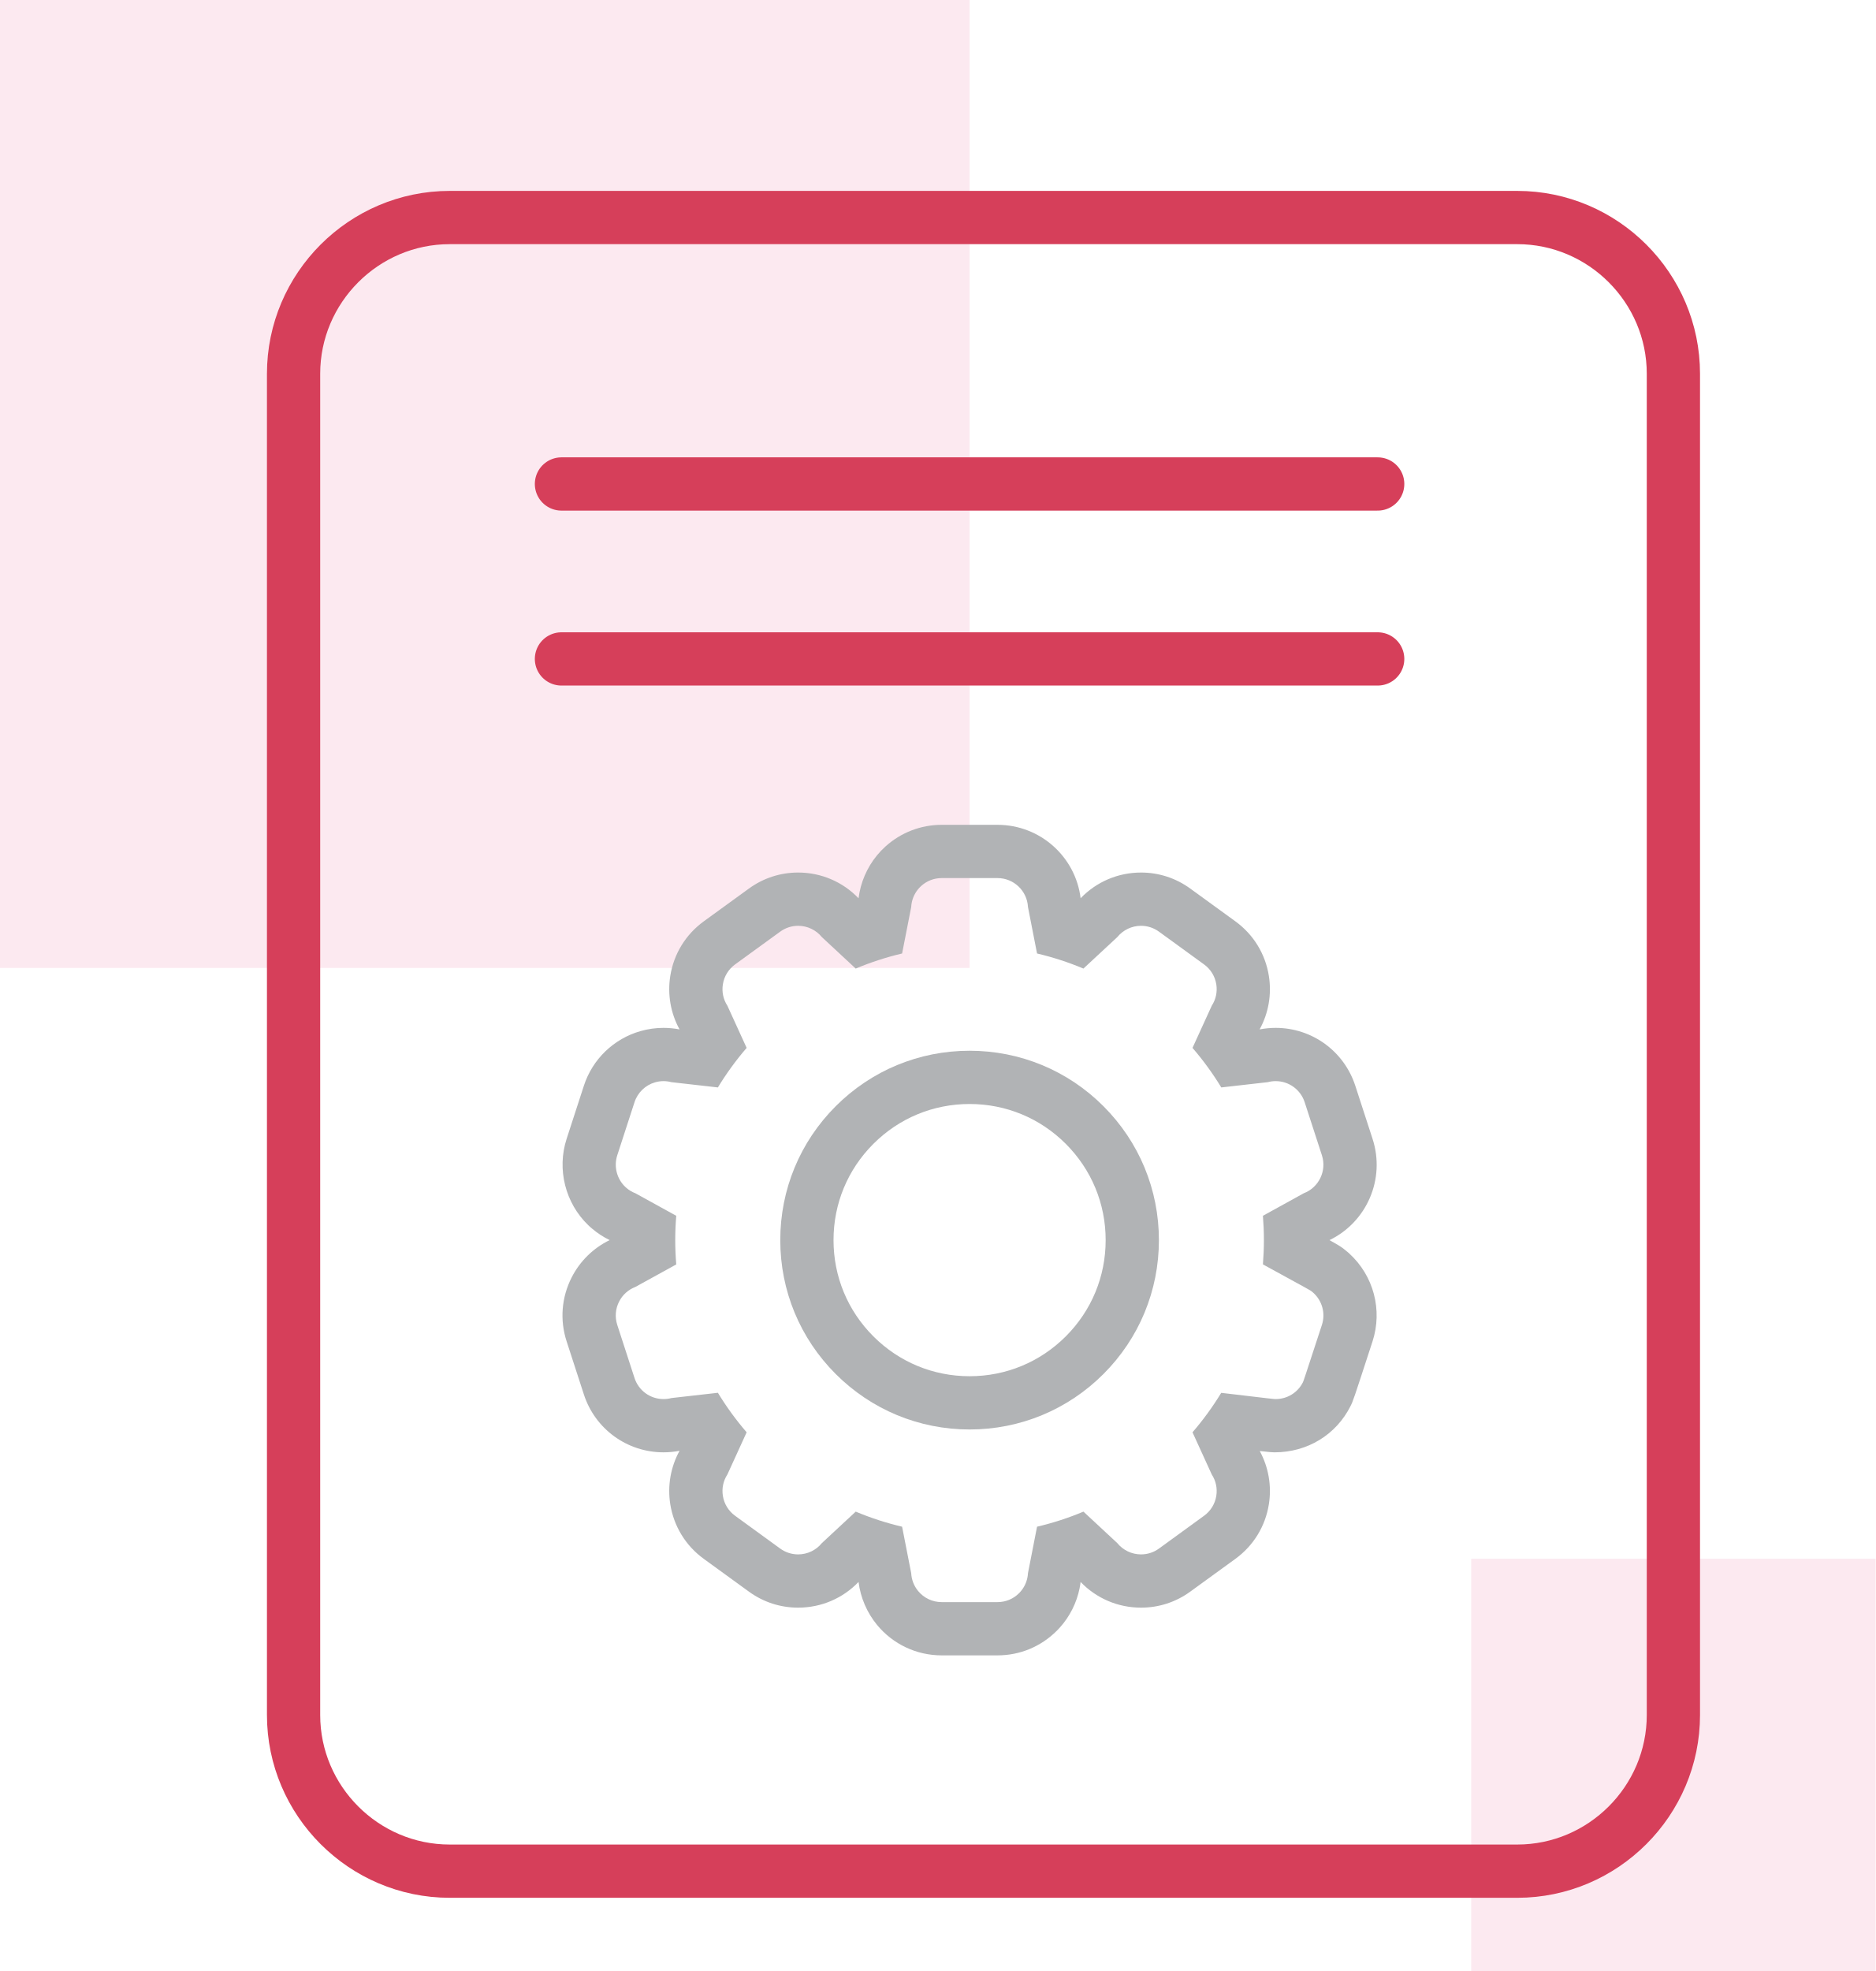
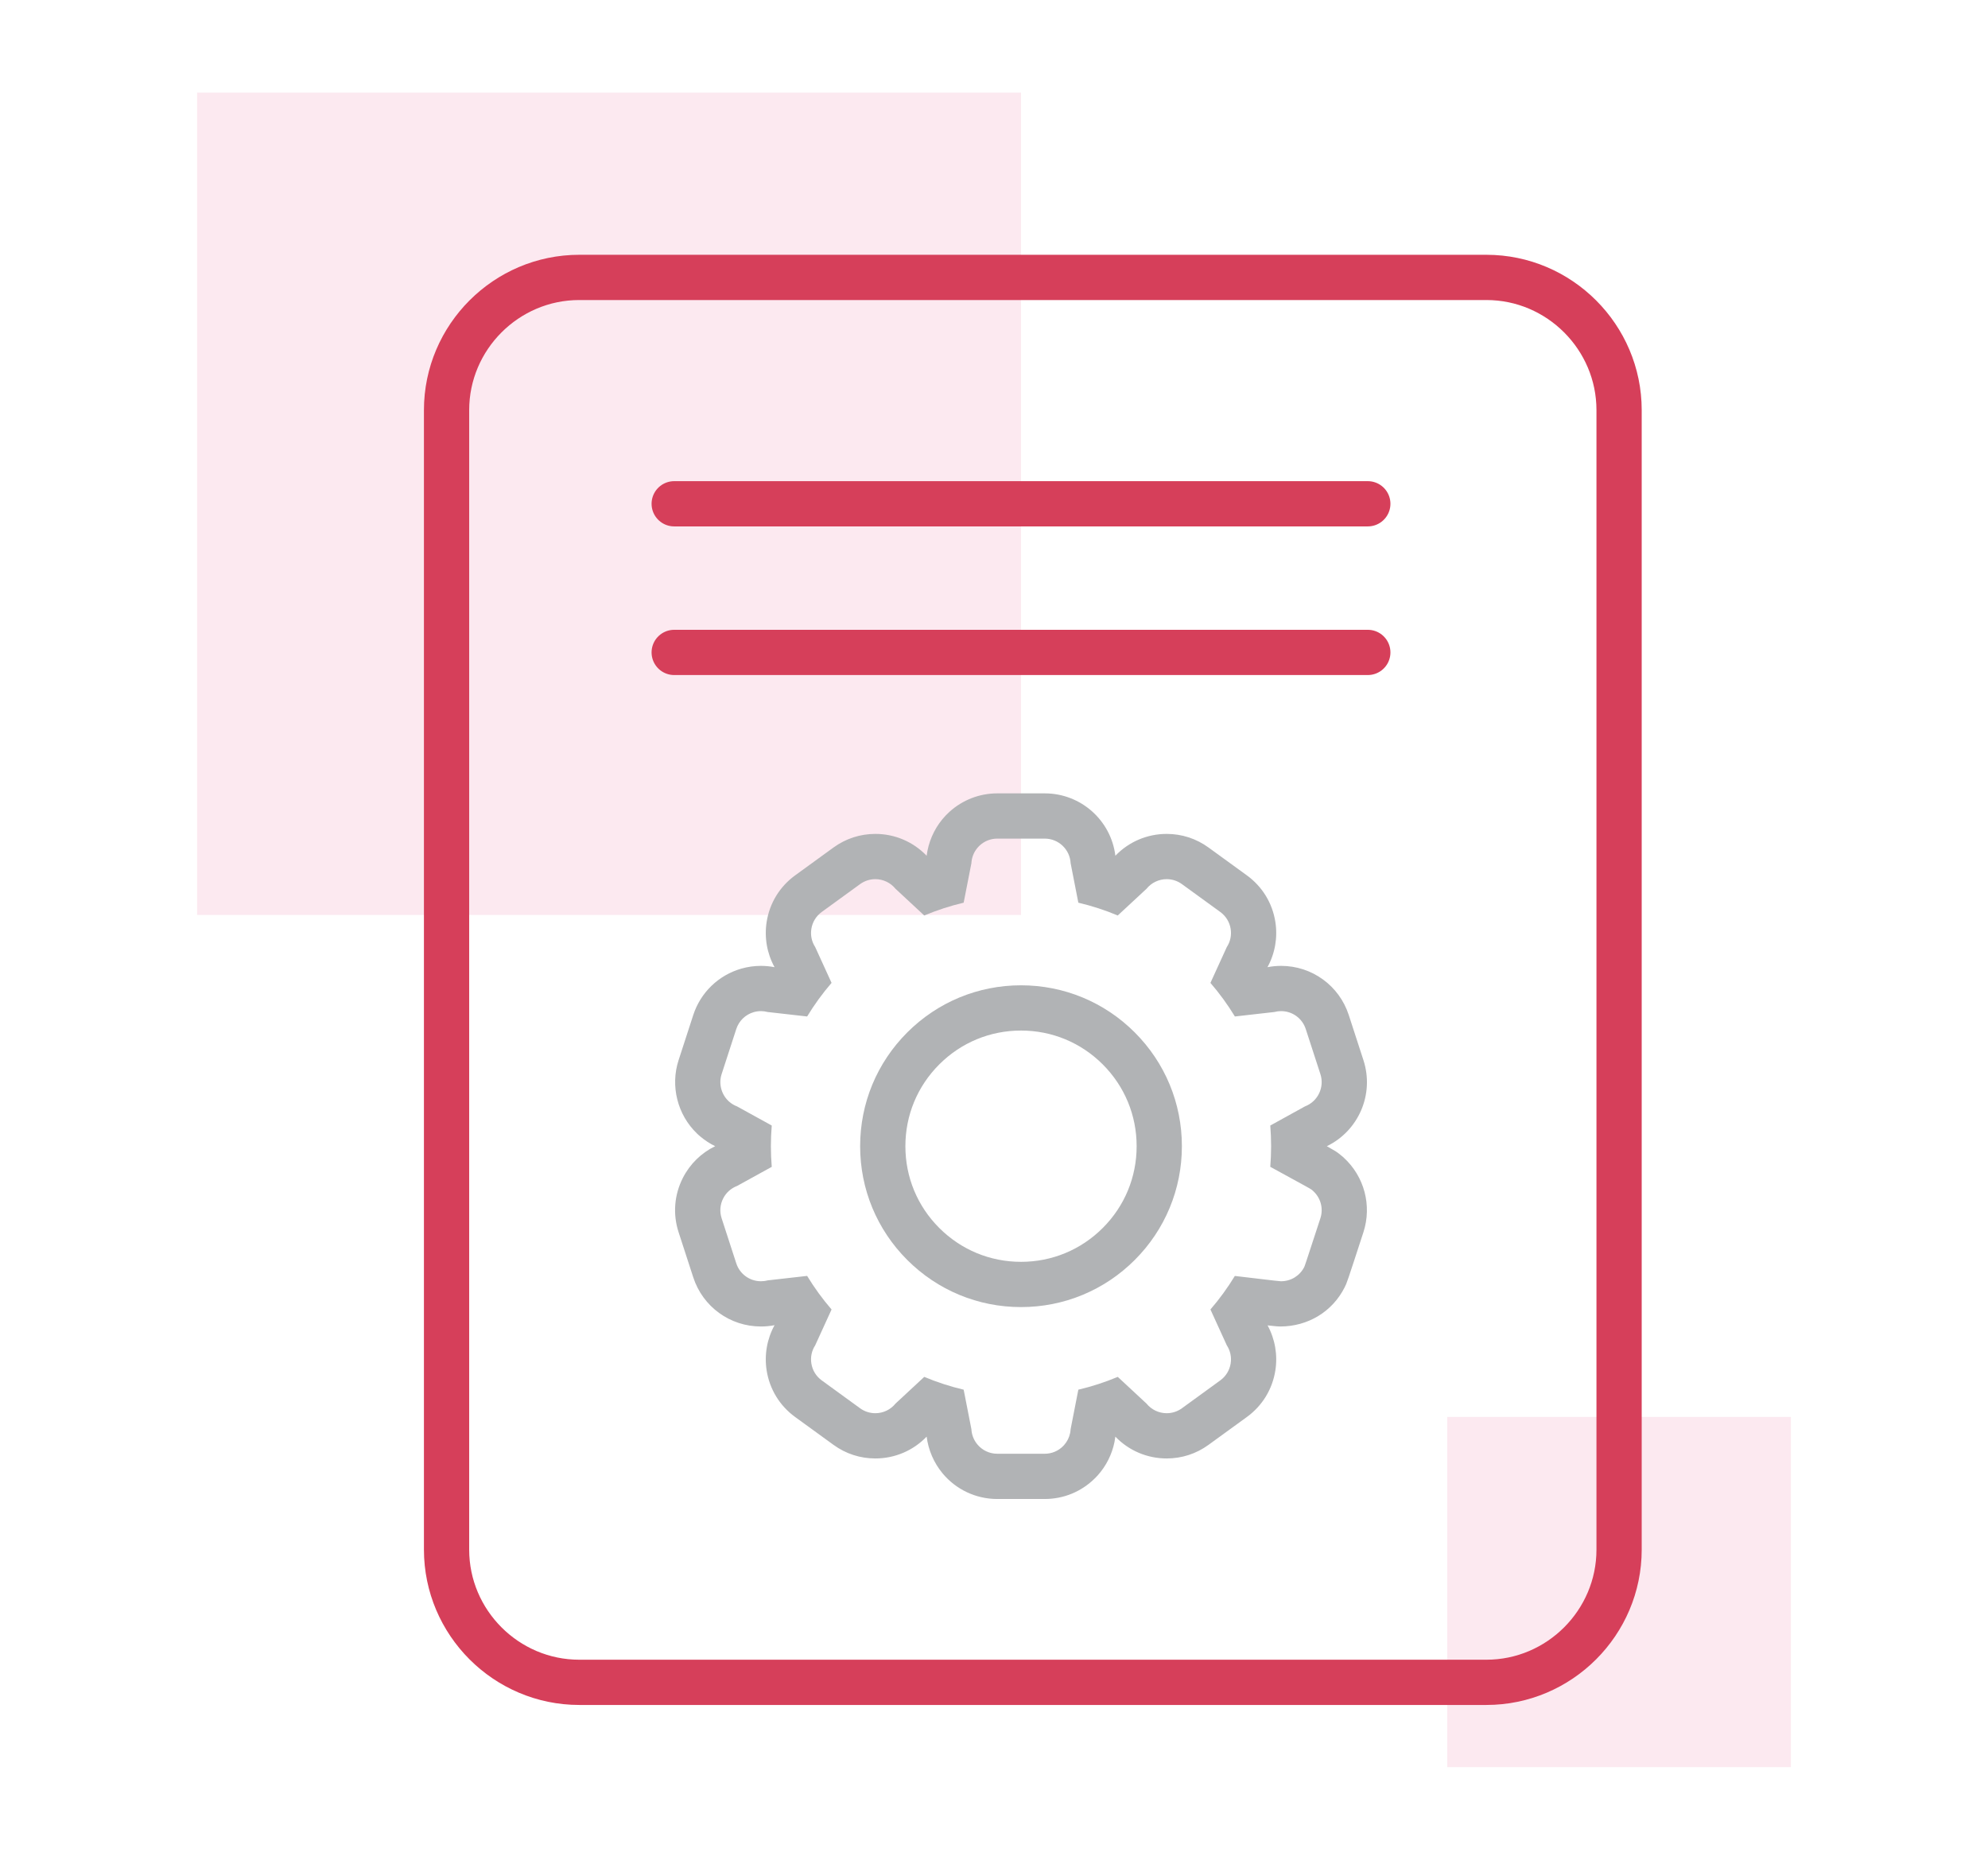
- <svg xmlns="http://www.w3.org/2000/svg" xmlns:xlink="http://www.w3.org/1999/xlink" version="1.1" id="Слой_1" x="0px" y="0px" width="70.449px" height="74.018px" viewBox="0 0 70.449 74.018" enable-background="new 0 0 70.449 74.018" xml:space="preserve">
-   <rect y="0" fill="#FCE9F0" width="36.419" height="36.35" />
+ <svg xmlns="http://www.w3.org/2000/svg" xmlns:xlink="http://www.w3.org/1999/xlink" version="1.1" id="Слой_1" x="0px" y="0px" width="87.874px" height="82.205px" viewBox="-8.712 -4.093 87.874 82.205" enable-background="new -8.712 -4.093 87.874 82.205" xml:space="preserve">
+   <rect x="0" y="0" fill="#FCE9F0" width="36.419" height="36.35" />
  <rect x="55.261" y="58.537" fill="#FCE9F0" width="15.188" height="15.481" />
  <g>
-     <defs>
-       <rect id="SVGID_1_" y="0.001" width="70.449" height="74.017" />
-     </defs>
-     <clipPath id="SVGID_2_">
-       <use xlink:href="#SVGID_1_" overflow="visible" />
-     </clipPath>
-     <path clip-path="url(#SVGID_2_)" fill="none" stroke="#D63F5A" stroke-width="2" d="M56.99,70.269H16.892   c-3.226,0-5.865-2.639-5.865-5.865V14.035c0-3.226,2.639-5.866,5.865-5.866H56.99c3.226,0,5.865,2.64,5.865,5.866v50.369   C62.855,67.63,60.216,70.269,56.99,70.269z" />
-     <line clip-path="url(#SVGID_2_)" fill="none" stroke="#D63F5A" stroke-width="2" stroke-linecap="round" x1="21.089" y1="18.175" x2="51.748" y2="18.175" />
-     <line clip-path="url(#SVGID_2_)" fill="none" stroke="#D63F5A" stroke-width="2" stroke-linecap="round" x1="21.089" y1="24.745" x2="51.748" y2="24.745" />
-     <path clip-path="url(#SVGID_2_)" fill="#B1B3B5" d="M37.467,32.975c0.611,0,1.114,0.478,1.145,1.087l0.341,1.745   c0.595,0.14,1.179,0.33,1.742,0.566l1.272-1.181c0.216-0.267,0.545-0.425,0.891-0.425c0.243,0,0.476,0.076,0.673,0.219l1.696,1.232   c0.248,0.18,0.411,0.446,0.459,0.748c0.045,0.282-0.016,0.565-0.171,0.803l-0.723,1.583c0.401,0.464,0.762,0.962,1.081,1.485   l1.746-0.198c0.097-0.026,0.196-0.039,0.296-0.039c0.498,0,0.936,0.318,1.09,0.792l0.648,1.994c0.189,0.583-0.116,1.21-0.682,1.425   l-1.534,0.846c0.024,0.303,0.037,0.609,0.037,0.913s-0.013,0.61-0.037,0.912c1.76,0.961,1.781,0.976,1.82,1.006   c0.02,0.015,0.051,0.042,0.062,0.051c0.001,0.001,0.002,0.001,0.002,0.002c0.343,0.303,0.473,0.779,0.332,1.213   c-0.683,2.092-0.691,2.108-0.714,2.156c-0.196,0.389-0.589,0.63-1.025,0.63H47.9c-0.034,0-0.083-0.001-2.029-0.234   c-0.318,0.522-0.679,1.019-1.079,1.482l0.723,1.583c0.155,0.238,0.216,0.521,0.171,0.803c-0.048,0.302-0.211,0.568-0.459,0.748   l-1.696,1.233c-0.197,0.143-0.43,0.218-0.673,0.218c-0.346,0-0.675-0.157-0.892-0.425l-1.27-1.181   c-0.564,0.237-1.148,0.426-1.743,0.566l-0.341,1.745c-0.003,0.058-0.01,0.115-0.022,0.171c-0.04,0.198-0.132,0.381-0.267,0.532   c-0.01,0.012-0.021,0.023-0.032,0.034c-0.005,0.006-0.01,0.011-0.014,0.015c-0.217,0.217-0.504,0.335-0.81,0.335H35.37   c-0.343,0-0.665-0.151-0.884-0.417c-0.156-0.189-0.248-0.425-0.26-0.669l-0.342-1.746c-0.595-0.14-1.178-0.329-1.742-0.566   l-1.271,1.181c-0.216,0.268-0.545,0.425-0.891,0.425c-0.243,0-0.476-0.075-0.674-0.218l-1.696-1.233   c-0.247-0.18-0.411-0.446-0.458-0.748c-0.045-0.282,0.015-0.565,0.17-0.803l0.723-1.583c-0.4-0.464-0.762-0.961-1.08-1.484   l-1.747,0.198c-0.096,0.026-0.195,0.038-0.295,0.038c-0.498,0-0.936-0.318-1.09-0.792l-0.648-1.994   c-0.094-0.291-0.07-0.601,0.069-0.874c0.13-0.256,0.346-0.449,0.612-0.551l1.535-0.845c-0.025-0.303-0.038-0.61-0.038-0.914   s0.013-0.61,0.038-0.913l-1.535-0.846c-0.12-0.045-0.23-0.11-0.329-0.193c-0.013-0.012-0.026-0.023-0.039-0.035   c-0.005-0.005-0.01-0.01-0.016-0.015c-0.315-0.302-0.432-0.766-0.297-1.182l0.648-1.994c0.118-0.363,0.408-0.643,0.776-0.748   c0.102-0.029,0.208-0.044,0.314-0.044c0.099,0,0.199,0.013,0.295,0.039l1.747,0.198c0.318-0.523,0.68-1.021,1.08-1.485   l-0.723-1.583c-0.155-0.238-0.215-0.521-0.17-0.803c0.047-0.302,0.211-0.568,0.458-0.748l1.696-1.232   c0.198-0.143,0.431-0.219,0.674-0.219c0.346,0,0.675,0.158,0.891,0.425l1.271,1.181c0.564-0.236,1.147-0.426,1.742-0.566   l0.342-1.745c0.012-0.245,0.104-0.481,0.26-0.67c0.035-0.042,0.073-0.082,0.113-0.119c0.212-0.193,0.486-0.298,0.771-0.298H37.467    M37.467,30.975H35.37c-0.784,0-1.535,0.291-2.116,0.818c-0.112,0.101-0.216,0.211-0.311,0.326   c-0.378,0.458-0.621,1.024-0.695,1.614c-0.592-0.617-1.404-0.966-2.268-0.966c-0.669,0-1.308,0.208-1.849,0.601L26.434,34.6   c-0.679,0.494-1.126,1.223-1.258,2.053c-0.109,0.693,0.014,1.396,0.349,2.005c-0.198-0.038-0.4-0.058-0.602-0.058   c-0.293,0-0.583,0.041-0.864,0.121c-1.009,0.288-1.804,1.055-2.128,2.053l-0.648,1.994c-0.371,1.141-0.051,2.414,0.815,3.244   l0.023,0.022l0.04,0.037c0.018,0.016,0.055,0.049,0.092,0.079c0.197,0.166,0.414,0.307,0.647,0.42   c-0.614,0.298-1.115,0.788-1.428,1.402c-0.381,0.749-0.449,1.601-0.189,2.4l0.648,1.994c0.422,1.301,1.625,2.174,2.992,2.174   c0.202,0,0.404-0.019,0.602-0.058c-0.335,0.61-0.458,1.313-0.349,2.005c0.132,0.83,0.579,1.559,1.258,2.053l1.697,1.232   c0.541,0.394,1.18,0.601,1.849,0.601c0.864,0,1.677-0.349,2.268-0.965c0.074,0.589,0.317,1.155,0.696,1.614   c0.599,0.726,1.484,1.143,2.426,1.143h2.097c0.839,0,1.628-0.326,2.222-0.919l0.021-0.02l0.034-0.036   c0.016-0.016,0.046-0.048,0.077-0.083c0.365-0.41,0.618-0.915,0.729-1.456c0.016-0.081,0.029-0.162,0.039-0.243   c0.592,0.617,1.405,0.965,2.269,0.965c0.668,0,1.308-0.207,1.849-0.601l1.696-1.232c0.68-0.494,1.127-1.223,1.258-2.053   c0.109-0.689-0.013-1.388-0.343-1.996c0.416,0.047,0.465,0.048,0.556,0.049h0.001c1.237,0,2.313-0.664,2.85-1.732   c0.1-0.198,0.1-0.198,0.829-2.434c0.383-1.179,0.04-2.467-0.872-3.299l-0.015-0.015l-0.041-0.035   c-0.018-0.016-0.103-0.087-0.155-0.126c-0.106-0.081-0.15-0.114-0.534-0.328c1.401-0.678,2.108-2.295,1.618-3.803l-0.648-1.994   c-0.423-1.3-1.625-2.174-2.992-2.174c-0.202,0-0.404,0.02-0.602,0.058c0.334-0.609,0.458-1.312,0.348-2.005   c-0.131-0.83-0.578-1.559-1.258-2.053l-1.696-1.232c-0.541-0.393-1.18-0.601-1.849-0.601c-0.864,0-1.677,0.349-2.268,0.965   C40.397,32.169,39.067,30.975,37.467,30.975" />
-     <path clip-path="url(#SVGID_2_)" fill="none" stroke="#B1B3B5" stroke-width="2" stroke-miterlimit="10" d="M36.419,52.682   c-1.632,0-3.167-0.636-4.321-1.79c-1.155-1.154-1.79-2.689-1.79-4.321c0-1.633,0.635-3.167,1.79-4.322   c1.154-1.154,2.689-1.79,4.321-1.79s3.167,0.636,4.321,1.79c1.154,1.155,1.79,2.689,1.79,4.322c0,1.632-0.636,3.167-1.79,4.321   S38.051,52.682,36.419,52.682z" />
+     <g>
+       <defs>
+         <rect id="SVGID_1_" x="0" y="0.001" width="70.449" height="74.017" />
+       </defs>
+       <clipPath id="SVGID_2_">
+         <use xlink:href="#SVGID_1_" overflow="visible" />
+       </clipPath>
+       <path clip-path="url(#SVGID_2_)" fill="none" stroke="#D63F5A" stroke-width="2" d="M56.99,70.269H16.892    c-3.226,0-5.865-2.639-5.865-5.865V14.035c0-3.226,2.639-5.866,5.865-5.866H56.99c3.226,0,5.865,2.64,5.865,5.866v50.369    C62.855,67.63,60.216,70.269,56.99,70.269z" />
+     </g>
+     <g>
+       <defs>
+         <rect id="SVGID_3_" x="0" y="0.001" width="70.449" height="74.017" />
+       </defs>
+       <clipPath id="SVGID_4_">
+         <use xlink:href="#SVGID_3_" overflow="visible" />
+       </clipPath>
+       <line clip-path="url(#SVGID_4_)" fill="none" stroke="#D63F5A" stroke-width="2" stroke-linecap="round" x1="21.089" y1="18.175" x2="51.748" y2="18.175" />
+     </g>
+     <g>
+       <defs>
+         <rect id="SVGID_5_" x="0" y="0.001" width="70.449" height="74.017" />
+       </defs>
+       <clipPath id="SVGID_6_">
+         <use xlink:href="#SVGID_5_" overflow="visible" />
+       </clipPath>
+       <line clip-path="url(#SVGID_6_)" fill="none" stroke="#D63F5A" stroke-width="2" stroke-linecap="round" x1="21.089" y1="24.745" x2="51.748" y2="24.745" />
+     </g>
+     <g>
+       <defs>
+         <rect id="SVGID_7_" x="0" y="0.001" width="70.449" height="74.017" />
+       </defs>
+       <clipPath id="SVGID_8_">
+         <use xlink:href="#SVGID_7_" overflow="visible" />
+       </clipPath>
+       <path clip-path="url(#SVGID_8_)" fill="#B1B3B5" d="M37.467,32.975c0.611,0,1.114,0.478,1.145,1.087l0.341,1.745    c0.595,0.14,1.179,0.33,1.742,0.566l1.272-1.181c0.216-0.267,0.545-0.425,0.891-0.425c0.243,0,0.476,0.076,0.673,0.219    l1.696,1.232c0.248,0.18,0.411,0.446,0.459,0.748c0.045,0.282-0.016,0.565-0.171,0.803l-0.723,1.583    c0.401,0.464,0.762,0.962,1.081,1.485l1.746-0.198c0.097-0.026,0.196-0.039,0.296-0.039c0.498,0,0.936,0.318,1.09,0.792    l0.648,1.994c0.189,0.583-0.116,1.21-0.682,1.425l-1.534,0.846c0.024,0.303,0.037,0.609,0.037,0.913s-0.013,0.61-0.037,0.912    c1.76,0.961,1.781,0.976,1.82,1.006c0.02,0.015,0.051,0.042,0.062,0.051c0.001,0.001,0.002,0.001,0.002,0.002    c0.343,0.303,0.473,0.779,0.332,1.213c-0.683,2.092-0.691,2.108-0.714,2.156c-0.196,0.389-0.589,0.63-1.025,0.63H47.9    c-0.034,0-0.083-0.001-2.029-0.234c-0.318,0.522-0.679,1.019-1.079,1.482l0.723,1.583c0.155,0.238,0.216,0.521,0.171,0.803    c-0.048,0.302-0.211,0.568-0.459,0.748l-1.696,1.233c-0.197,0.143-0.43,0.218-0.673,0.218c-0.346,0-0.675-0.157-0.892-0.425    l-1.27-1.181c-0.564,0.237-1.148,0.426-1.743,0.566l-0.341,1.745c-0.003,0.058-0.01,0.115-0.022,0.171    c-0.04,0.198-0.132,0.381-0.267,0.532c-0.01,0.012-0.021,0.023-0.032,0.034c-0.005,0.006-0.01,0.011-0.014,0.015    c-0.217,0.217-0.504,0.335-0.81,0.335H35.37c-0.343,0-0.665-0.151-0.884-0.417c-0.156-0.189-0.248-0.425-0.26-0.669l-0.342-1.746    c-0.595-0.14-1.178-0.329-1.742-0.566l-1.271,1.181c-0.216,0.268-0.545,0.425-0.891,0.425c-0.243,0-0.476-0.075-0.674-0.218    l-1.696-1.233c-0.247-0.18-0.411-0.446-0.458-0.748c-0.045-0.282,0.015-0.565,0.17-0.803l0.723-1.583    c-0.4-0.464-0.762-0.961-1.08-1.484l-1.747,0.198c-0.096,0.026-0.195,0.038-0.295,0.038c-0.498,0-0.936-0.318-1.09-0.792    l-0.648-1.994c-0.094-0.291-0.07-0.601,0.069-0.874c0.13-0.256,0.346-0.449,0.612-0.551l1.535-0.845    c-0.025-0.303-0.038-0.61-0.038-0.914s0.013-0.61,0.038-0.913l-1.535-0.846c-0.12-0.045-0.23-0.11-0.329-0.193    c-0.013-0.012-0.026-0.023-0.039-0.035c-0.005-0.005-0.01-0.01-0.016-0.015c-0.315-0.302-0.432-0.766-0.297-1.182l0.648-1.994    c0.118-0.363,0.408-0.643,0.776-0.748c0.102-0.029,0.208-0.044,0.314-0.044c0.099,0,0.199,0.013,0.295,0.039l1.747,0.198    c0.318-0.523,0.68-1.021,1.08-1.485l-0.723-1.583c-0.155-0.238-0.215-0.521-0.17-0.803c0.047-0.302,0.211-0.568,0.458-0.748    l1.696-1.232c0.198-0.143,0.431-0.219,0.674-0.219c0.346,0,0.675,0.158,0.891,0.425l1.271,1.181    c0.564-0.236,1.147-0.426,1.742-0.566l0.342-1.745c0.012-0.245,0.104-0.481,0.26-0.67c0.035-0.042,0.073-0.082,0.113-0.119    c0.212-0.193,0.486-0.298,0.771-0.298L37.467,32.975 M37.467,30.975H35.37c-0.784,0-1.535,0.291-2.116,0.818    c-0.112,0.101-0.216,0.211-0.311,0.326c-0.378,0.458-0.621,1.024-0.695,1.614c-0.592-0.617-1.404-0.966-2.268-0.966    c-0.669,0-1.308,0.208-1.849,0.601L26.434,34.6c-0.679,0.494-1.126,1.223-1.258,2.053c-0.109,0.693,0.014,1.396,0.349,2.005    c-0.198-0.038-0.4-0.058-0.602-0.058c-0.293,0-0.583,0.041-0.864,0.121c-1.009,0.288-1.804,1.055-2.128,2.053l-0.648,1.994    c-0.371,1.141-0.051,2.414,0.815,3.244l0.023,0.022l0.04,0.037c0.018,0.016,0.055,0.049,0.092,0.079    c0.197,0.166,0.414,0.307,0.647,0.42c-0.614,0.298-1.115,0.788-1.428,1.402c-0.381,0.749-0.449,1.601-0.189,2.4l0.648,1.994    c0.422,1.301,1.625,2.174,2.992,2.174c0.202,0,0.404-0.019,0.602-0.058c-0.335,0.61-0.458,1.313-0.349,2.005    c0.132,0.83,0.579,1.559,1.258,2.053l1.697,1.232c0.541,0.394,1.18,0.601,1.849,0.601c0.864,0,1.677-0.349,2.268-0.965    c0.074,0.589,0.317,1.155,0.696,1.614c0.599,0.726,1.484,1.143,2.426,1.143h2.097c0.839,0,1.628-0.326,2.222-0.919l0.021-0.02    l0.034-0.036c0.016-0.016,0.046-0.048,0.077-0.083c0.365-0.41,0.618-0.915,0.729-1.456c0.016-0.081,0.029-0.162,0.039-0.243    c0.592,0.617,1.405,0.965,2.269,0.965c0.668,0,1.308-0.207,1.849-0.601l1.696-1.232c0.68-0.494,1.127-1.223,1.258-2.053    c0.109-0.689-0.013-1.388-0.343-1.996c0.416,0.047,0.465,0.048,0.556,0.049h0.001c1.237,0,2.313-0.664,2.85-1.732    c0.1-0.198,0.1-0.198,0.829-2.434c0.383-1.179,0.04-2.467-0.872-3.299l-0.015-0.015l-0.041-0.035    c-0.018-0.016-0.103-0.087-0.155-0.126c-0.106-0.081-0.15-0.114-0.534-0.328c1.401-0.678,2.108-2.295,1.618-3.803l-0.648-1.994    c-0.423-1.3-1.625-2.174-2.992-2.174c-0.202,0-0.404,0.02-0.602,0.058c0.334-0.609,0.458-1.312,0.348-2.005    c-0.131-0.83-0.578-1.559-1.258-2.053l-1.696-1.232c-0.541-0.393-1.18-0.601-1.849-0.601c-0.864,0-1.677,0.349-2.268,0.965    C40.397,32.169,39.067,30.975,37.467,30.975" />
+     </g>
+     <g>
+       <defs>
+         <rect id="SVGID_9_" x="0" y="0.001" width="70.449" height="74.017" />
+       </defs>
+       <clipPath id="SVGID_10_">
+         <use xlink:href="#SVGID_9_" overflow="visible" />
+       </clipPath>
+       <path clip-path="url(#SVGID_10_)" fill="none" stroke="#B1B3B5" stroke-width="2" stroke-miterlimit="10" d="M36.419,52.682    c-1.632,0-3.167-0.636-4.321-1.79c-1.155-1.154-1.79-2.689-1.79-4.321c0-1.633,0.635-3.167,1.79-4.322    c1.154-1.154,2.689-1.79,4.321-1.79s3.167,0.636,4.321,1.79c1.154,1.155,1.79,2.689,1.79,4.322c0,1.632-0.636,3.167-1.79,4.321    S38.051,52.682,36.419,52.682z" />
+     </g>
  </g>
</svg>
